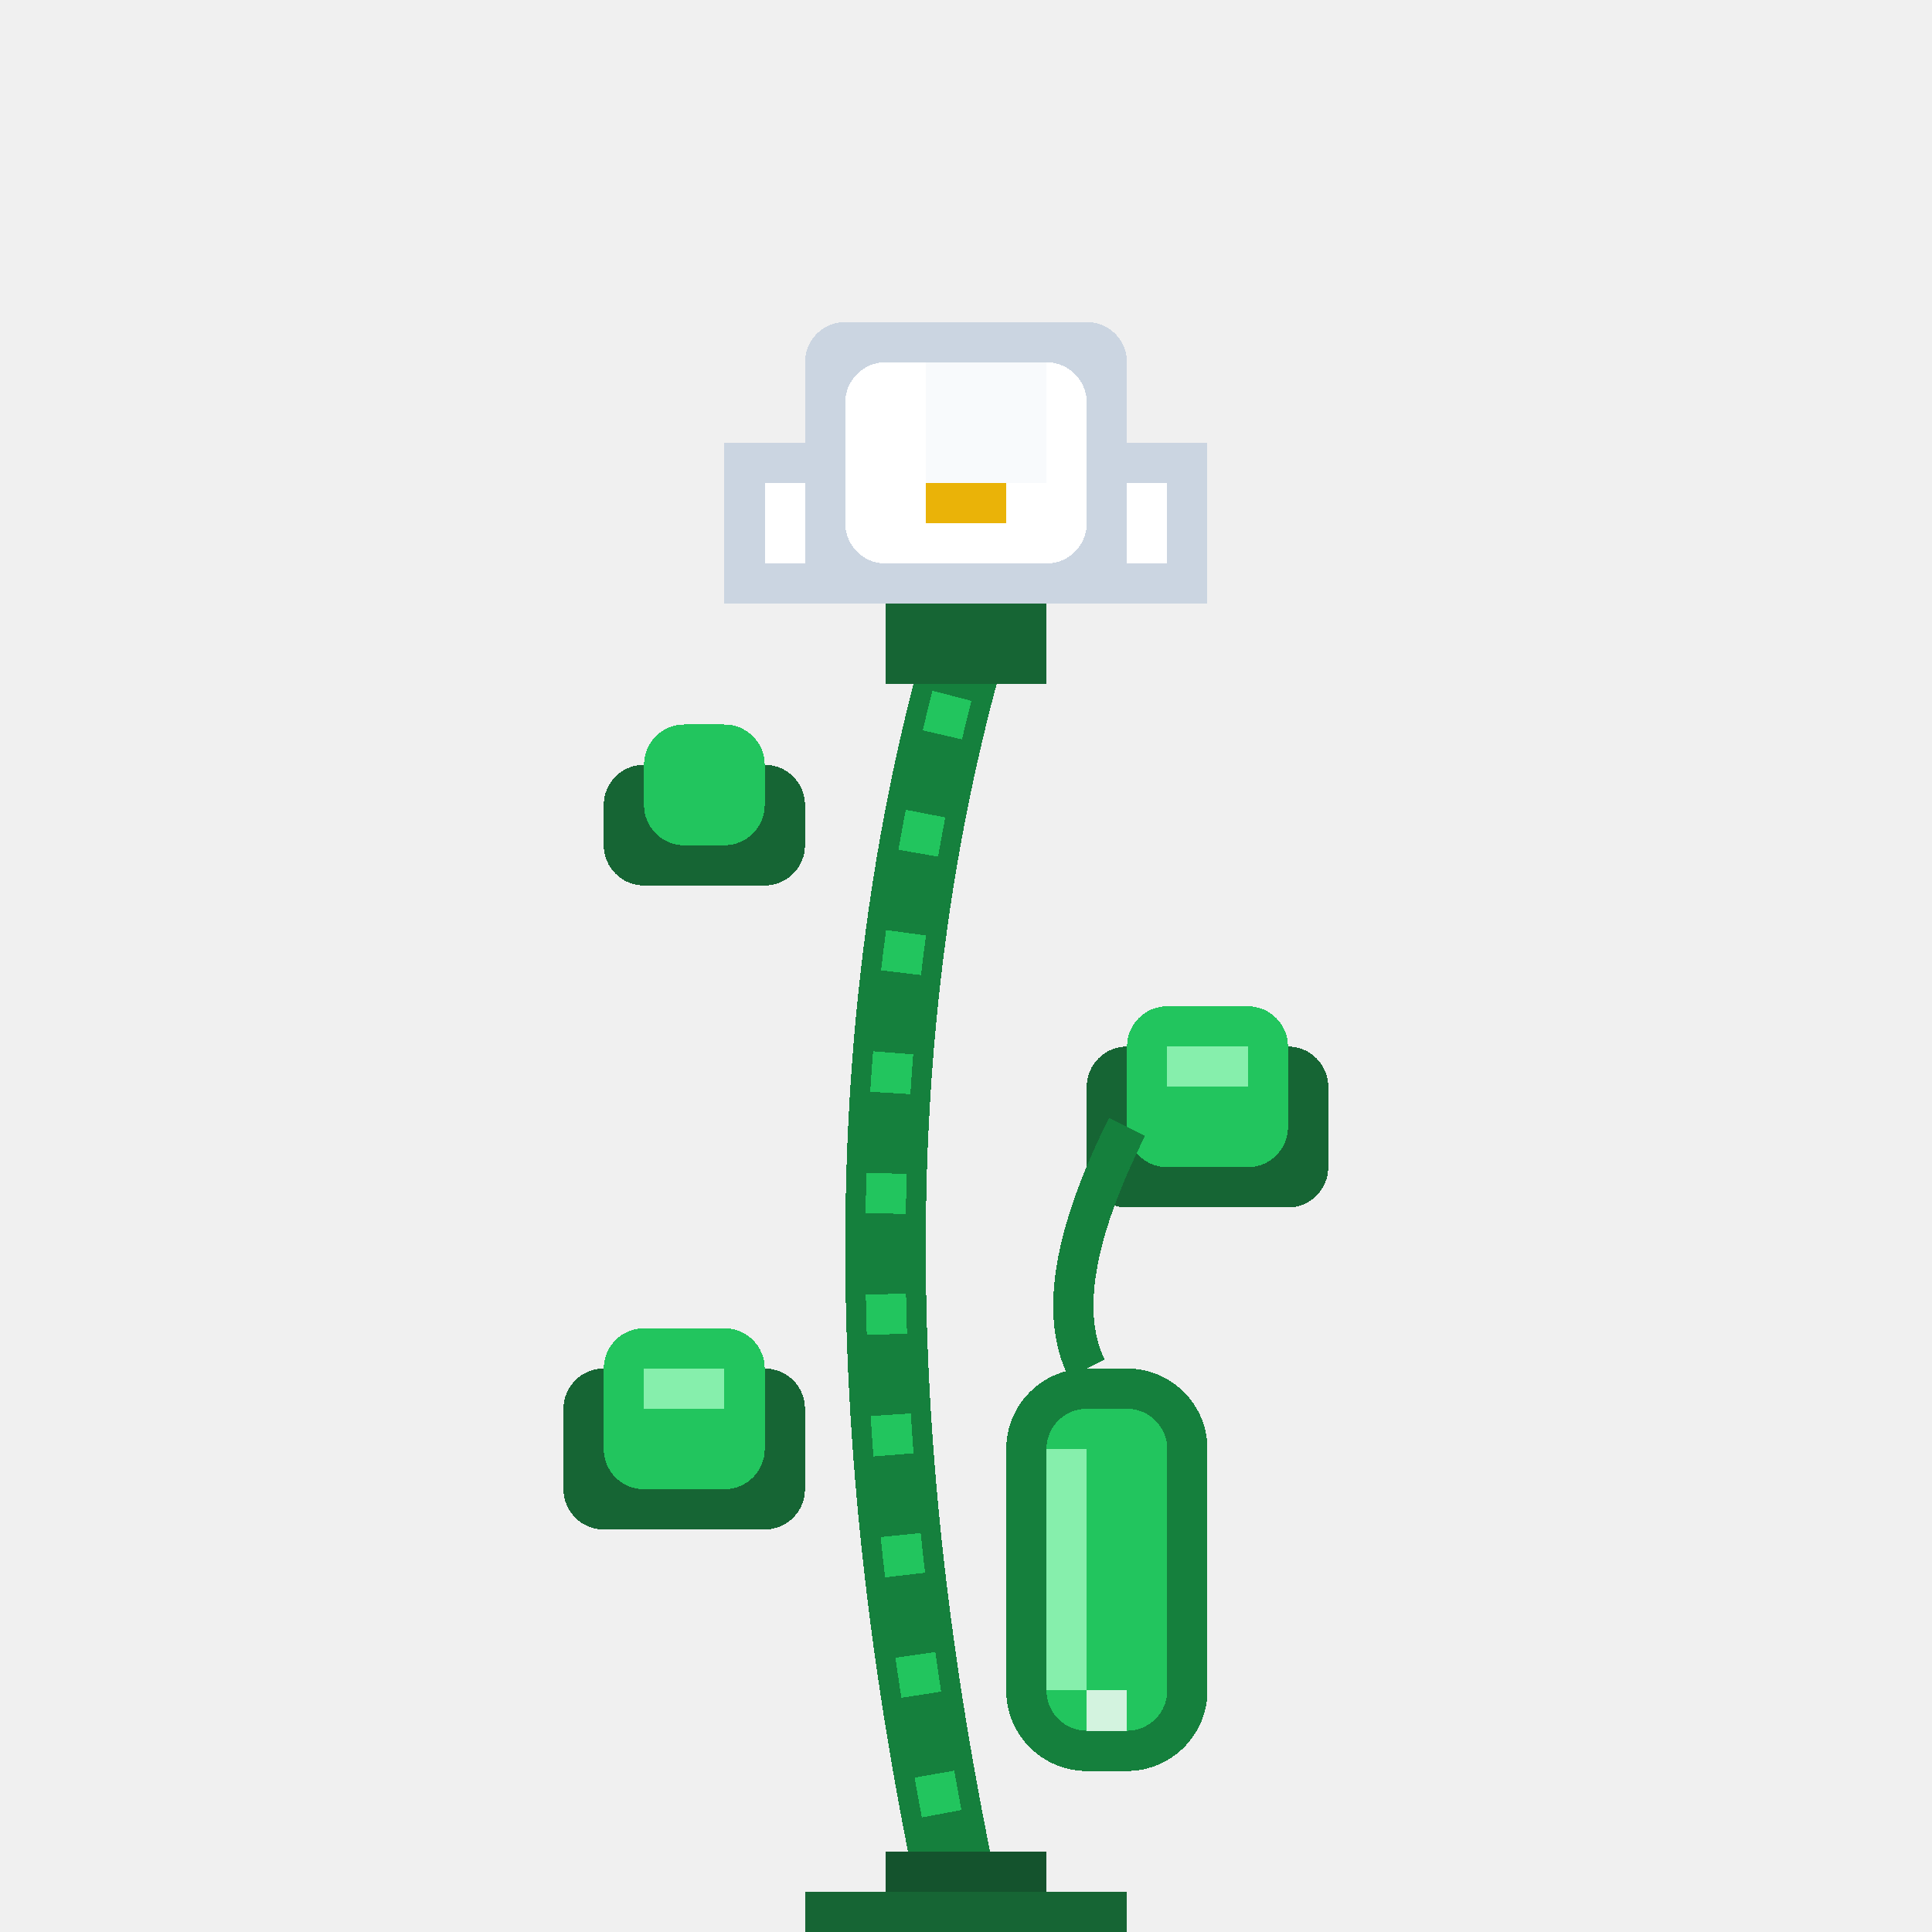
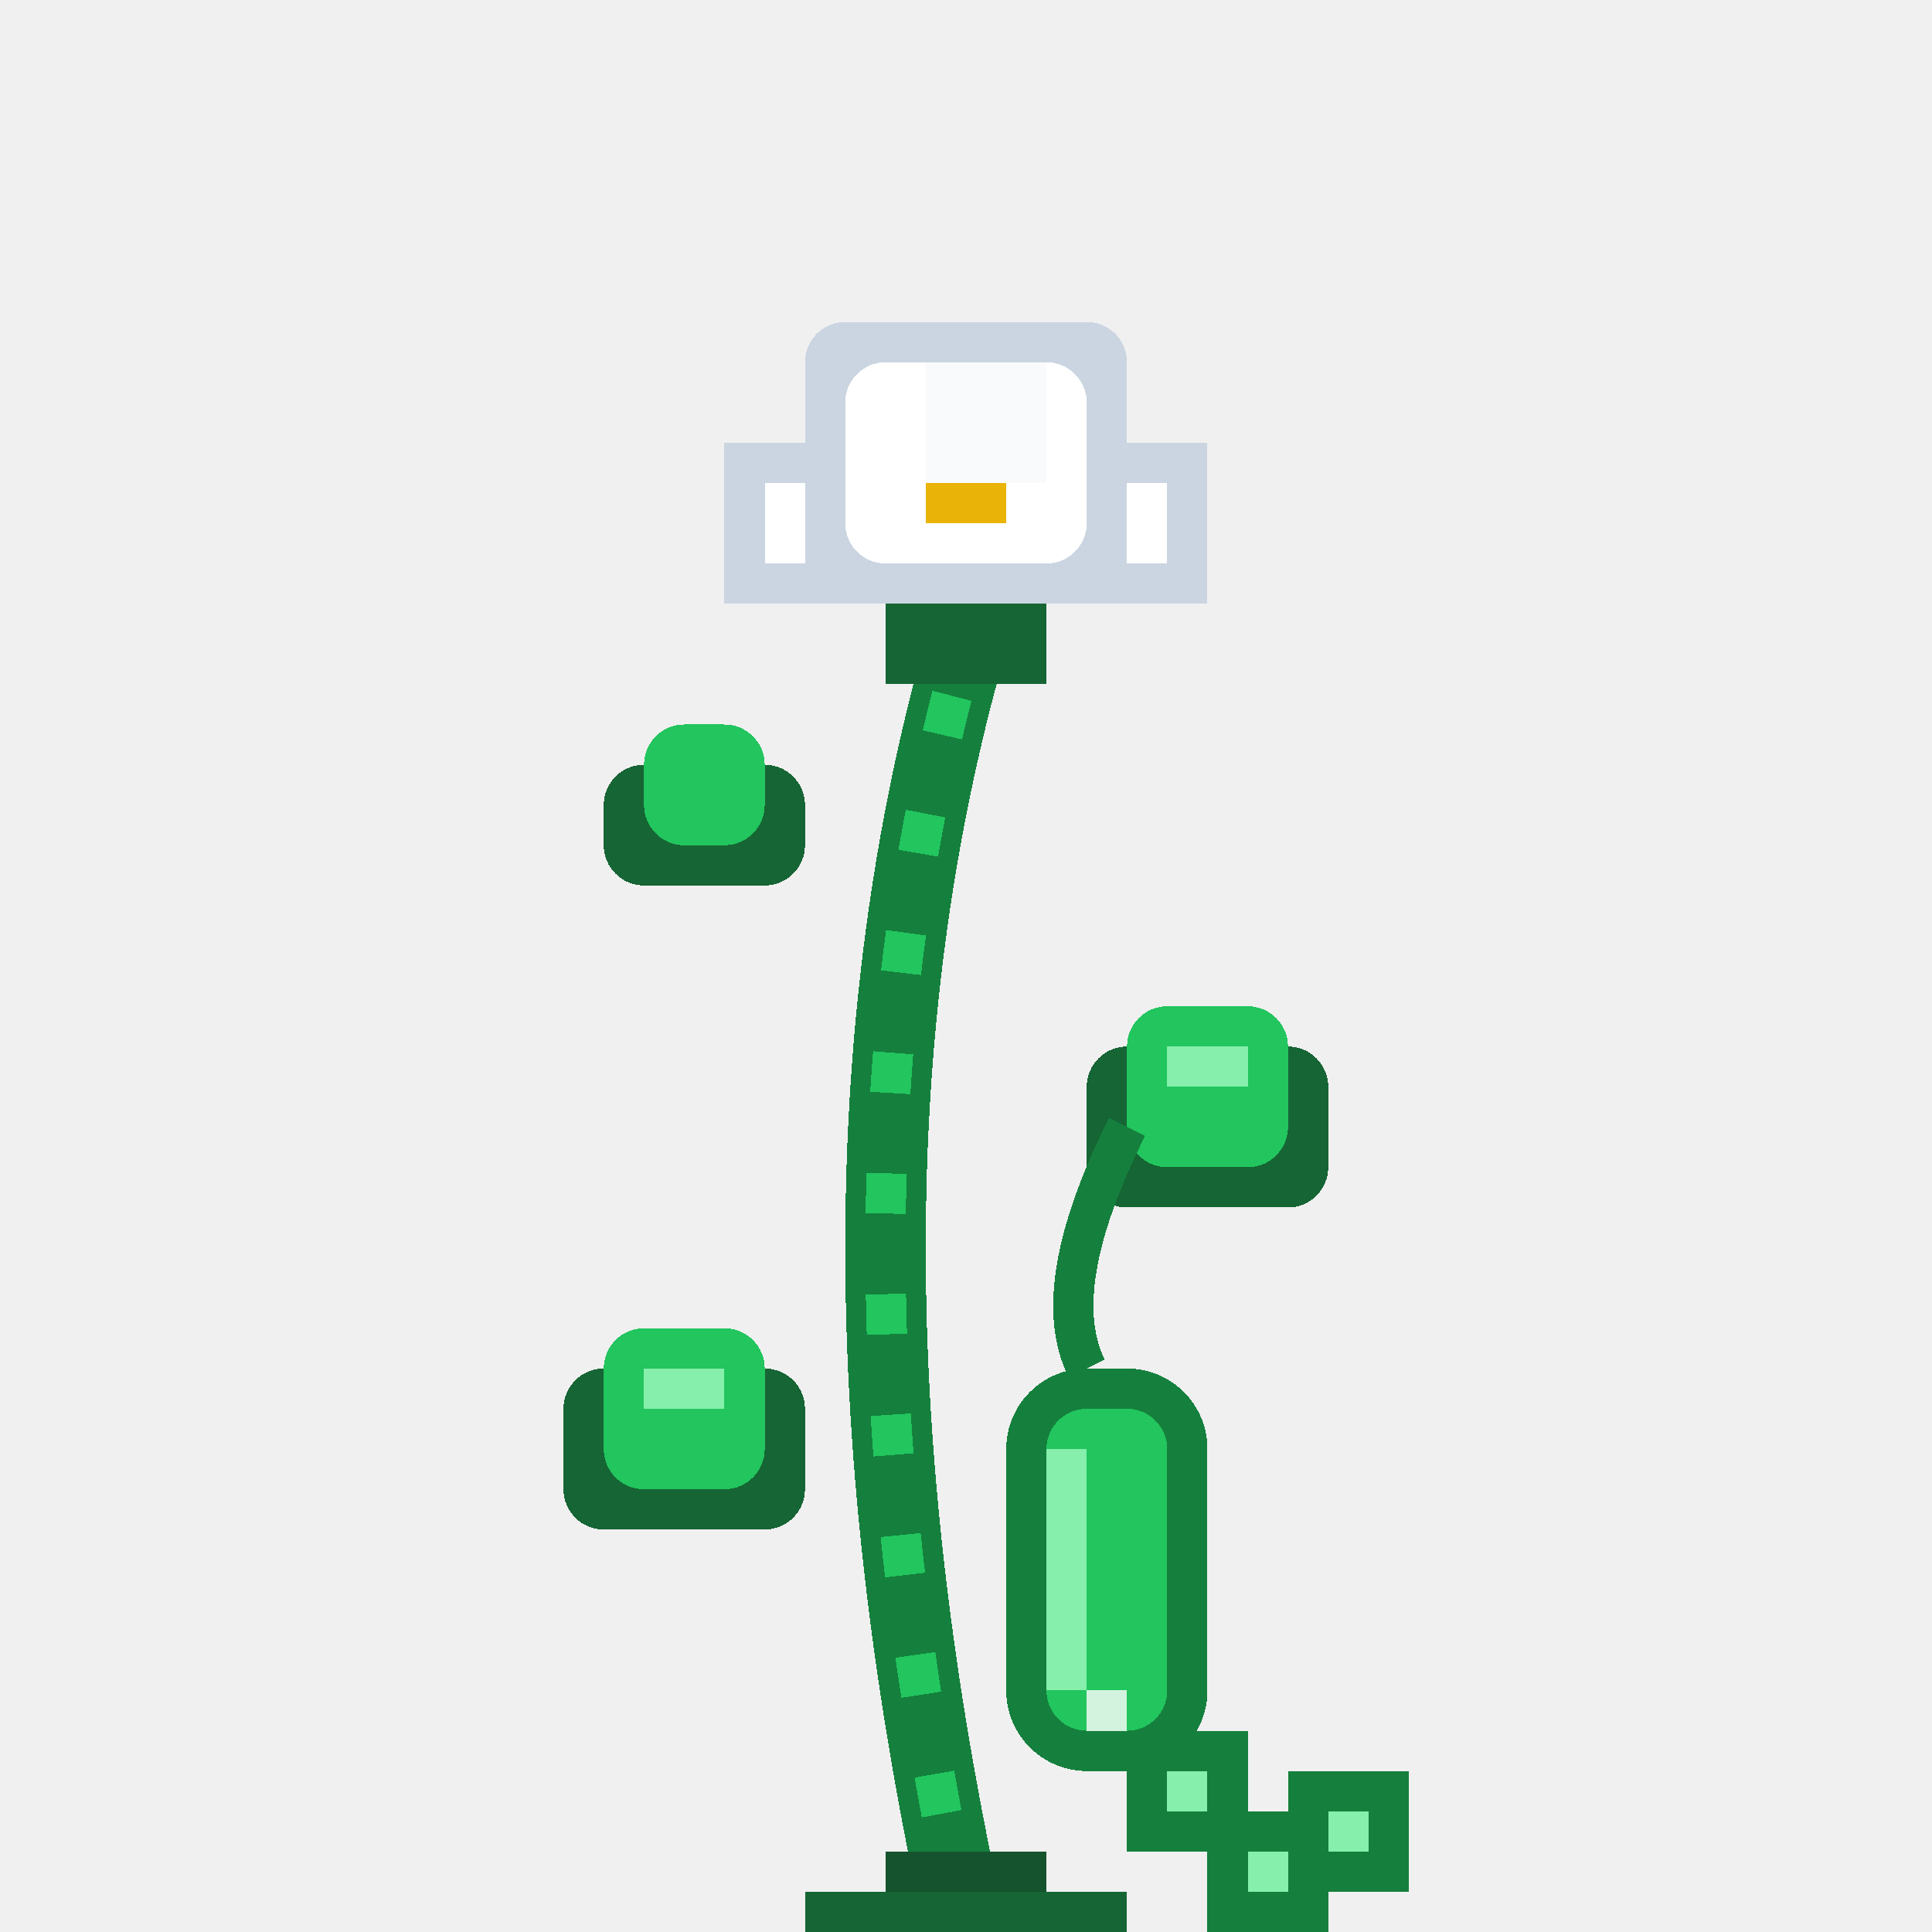
<svg xmlns="http://www.w3.org/2000/svg" viewBox="0 0 48 48" width="100%" height="100%" shape-rendering="crispEdges">
  <path d="M 24 48 Q 20 30 24 16" fill="none" stroke="#15803d" stroke-width="2" />
  <path d="M 24 48 Q 20 30 24 16" fill="none" stroke="#22c55e" stroke-width="1" stroke-dasharray="1,2" />
  <rect x="22" y="46" width="4" height="2" fill="#14532d" />
  <rect x="20" y="47" width="8" height="1" fill="#166534" />
  <g transform="translate(12, 32)">
    <rect x="2" y="2" width="6" height="4" rx="1" fill="#166534" />
    <rect x="3" y="1" width="4" height="4" rx="1" fill="#22c55e" />
    <rect x="4" y="2" width="2" height="1" fill="#86efac" />
  </g>
  <g transform="translate(26, 24)">
    <rect x="1" y="2" width="6" height="4" rx="1" fill="#166534" />
    <rect x="2" y="1" width="4" height="4" rx="1" fill="#22c55e" />
    <rect x="3" y="2" width="2" height="1" fill="#86efac" />
  </g>
  <g transform="translate(14, 18)">
    <rect x="1" y="1" width="5" height="3" rx="1" fill="#166534" />
    <rect x="2" y="0" width="3" height="3" rx="1" fill="#22c55e" />
  </g>
  <g transform="translate(28, 28)">
    <path d="M 0 0 Q -2 4 -1 6" fill="none" stroke="#15803d" stroke-width="1" />
    <rect x="-3" y="6" width="5" height="10" rx="2" fill="#15803d" />
    <rect x="-2" y="7" width="3" height="8" rx="1" fill="#22c55e" />
    <rect x="-2" y="8" width="1" height="6" fill="#86efac" />
    <rect x="-1" y="14" width="1" height="1" fill="#ffffff" opacity="0.8" />
  </g>
  <g transform="translate(14, 6)">
    <rect x="8" y="9" width="4" height="2" fill="#166534" />
    <rect x="9" y="8" width="2" height="1" fill="#22c55e" />
    <rect x="4" y="5" width="4" height="4" fill="#cbd5e1" />
    <rect x="5" y="6" width="3" height="2" fill="#ffffff" />
    <rect x="12" y="5" width="4" height="4" fill="#cbd5e1" />
    <rect x="12" y="6" width="3" height="2" fill="#ffffff" />
    <rect x="6" y="2" width="8" height="7" rx="1" fill="#cbd5e1" />
    <rect x="7" y="3" width="6" height="5" rx="1" fill="#ffffff" />
    <rect x="9" y="3" width="3" height="3" fill="#f8fafc" />
    <rect x="9" y="6" width="2" height="1" fill="#eab308" />
  </g>
+   <g transform="translate(28, 41)">
+     <rect x="0" y="2" width="3" height="3" fill="#15803d" />
+     <rect x="1" y="3" width="1" height="1" fill="#86efac" />
+     <rect x="4" y="3" width="3" height="3" fill="#15803d" />
+     <rect x="5" y="4" width="1" height="1" fill="#86efac" />
+     <rect x="2" y="4" width="3" height="3" fill="#15803d" />
+     <rect x="3" y="5" width="1" height="1" fill="#86efac" />
+   </g>
</svg>
